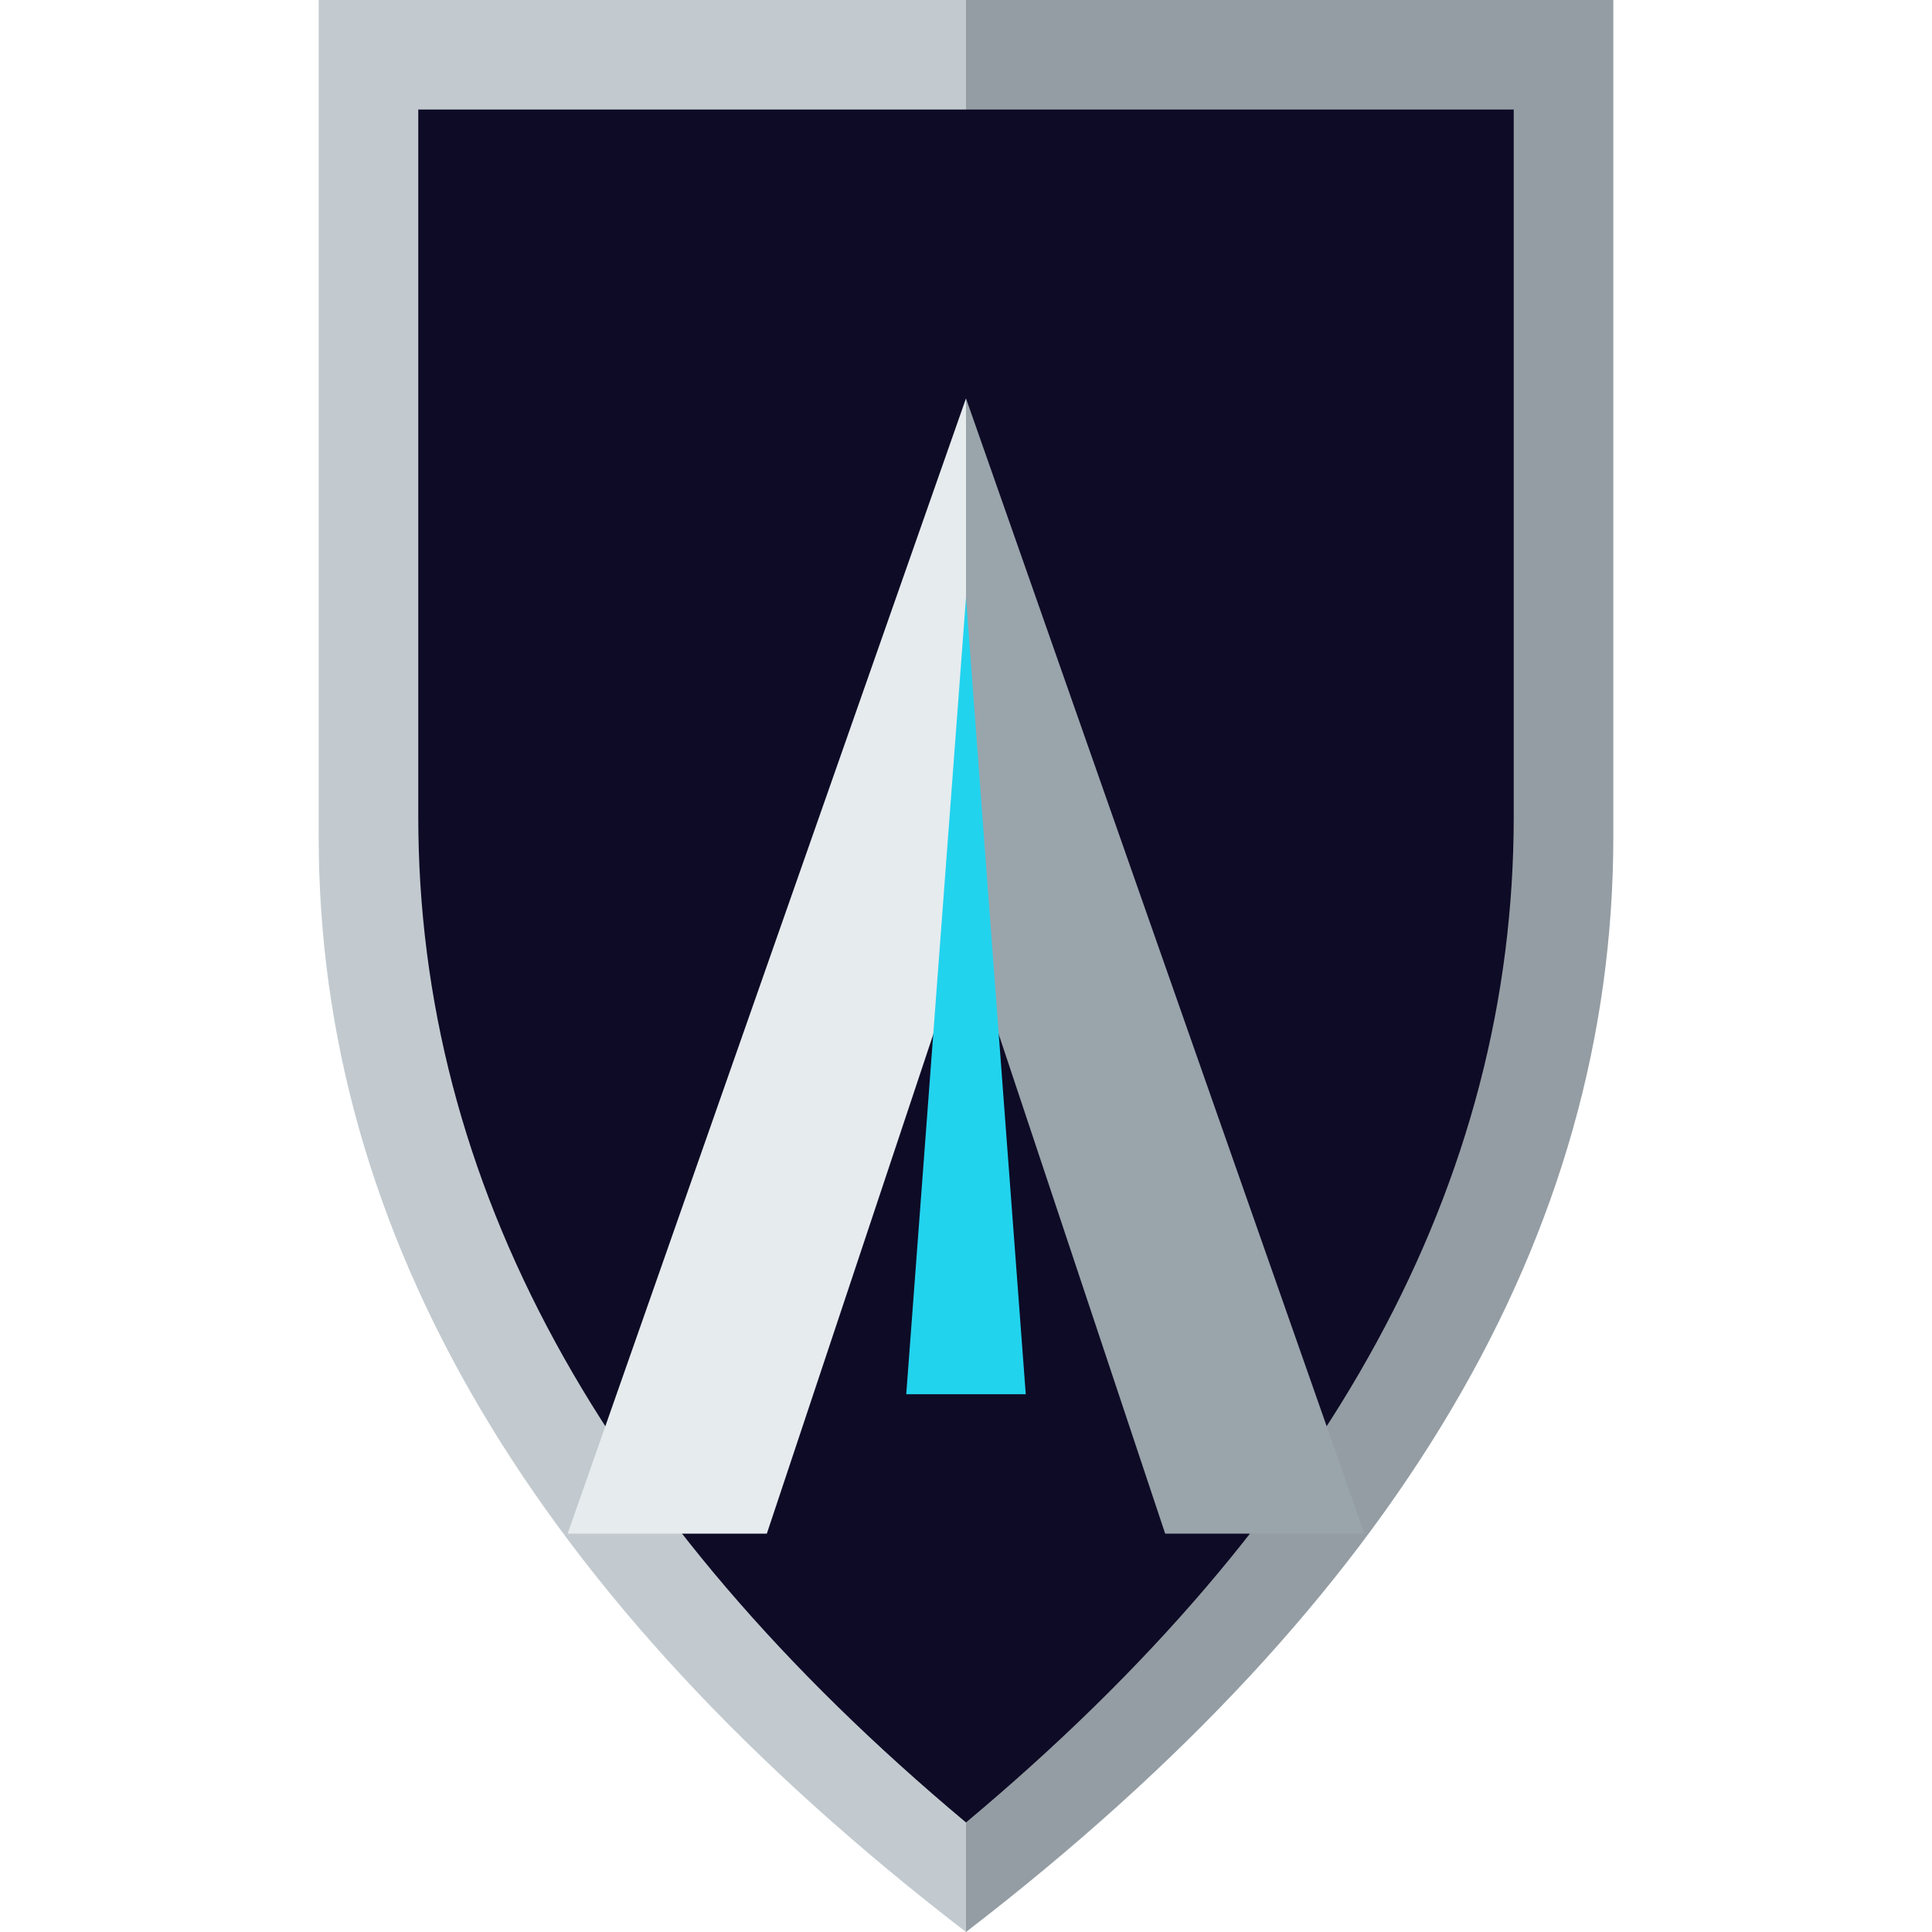
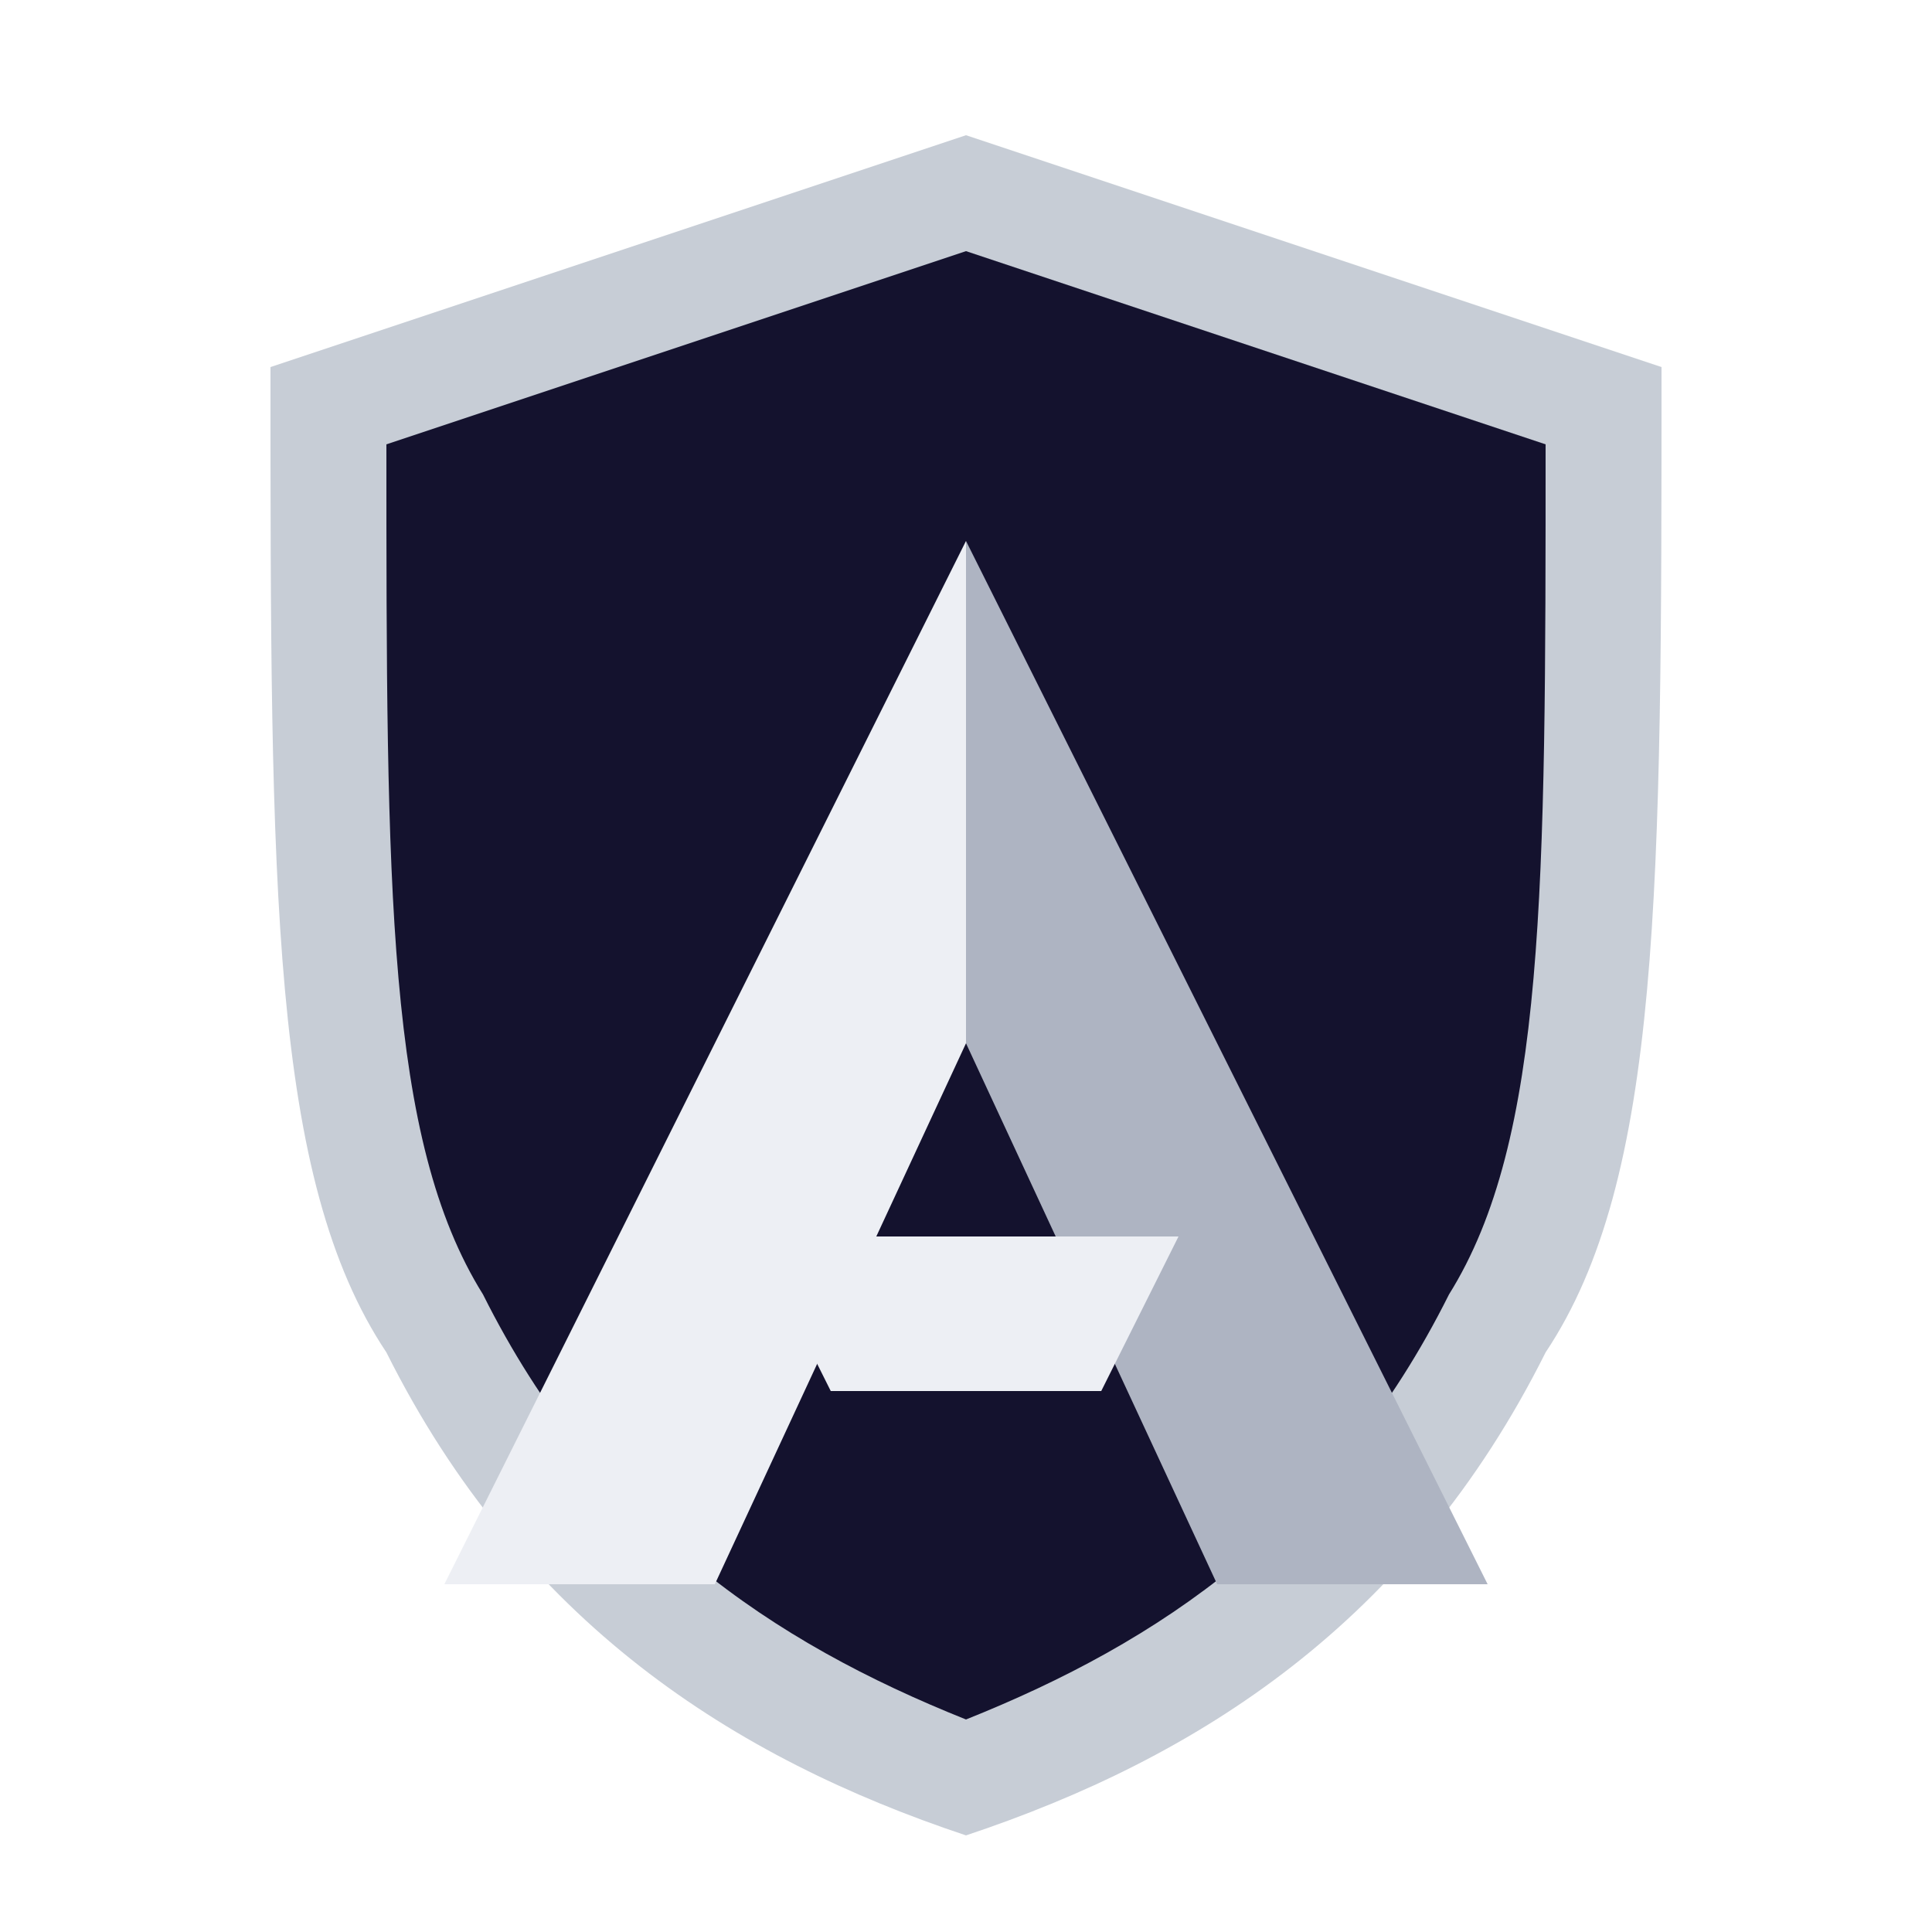
- <svg xmlns="http://www.w3.org/2000/svg" viewBox="-32 0 194 194" role="img" aria-label="AegisCampus">
-   <path fill="#C2CACF" d="M0,0 L65,0 L65,194 Q0,144 0,84 Z" />
-   <path fill="#949DA3" d="M65,0 L130,0 L130,84 Q130,144 65,194 Z" />
-   <path fill="#0E0B26" d="M10,11 L120,11 L120,82 Q120,137 65,183 Q10,137 10,82 Z" />
-   <path fill="#E6EBEE" d="M65,40 L25,154 L45,154 L65,94 Z" />
-   <path fill="#9AA4AB" d="M65,40 L65,94 L85,154 L105,154 Z" />
-   <path fill="#22D3EE" d="M65,60 L59,140 L71,140 Z" />
+ <svg xmlns="http://www.w3.org/2000/svg" viewBox="0 0 100 100" role="img" aria-label="AegisCampus">
+   <path fill="#C7CDD6" d="M50,7 L86,19 C86,46 86,61 80,70 C73,84 62,91 50,95 C38,91 27,84 20,70 C14,61 14,46 14,19 Z" />
+   <path fill="#14122E" d="M50,13 L80,23 C80,46 80,59 75,67 C69,79 60,85 50,89 C40,85 31,79 25,67 C20,59 20,46 20,23 Z" />
+   <path fill="#EDEFF4" d="M50,28 L50,54 L37,82 L23,82 Z" />
+   <path fill="#AEB4C2" d="M50,28 L77,82 L63,82 L50,54 Z" />
+   <path fill="#EDEFF4" d="M39,64 L61,64 L57,72 L43,72 Z" />
</svg>
